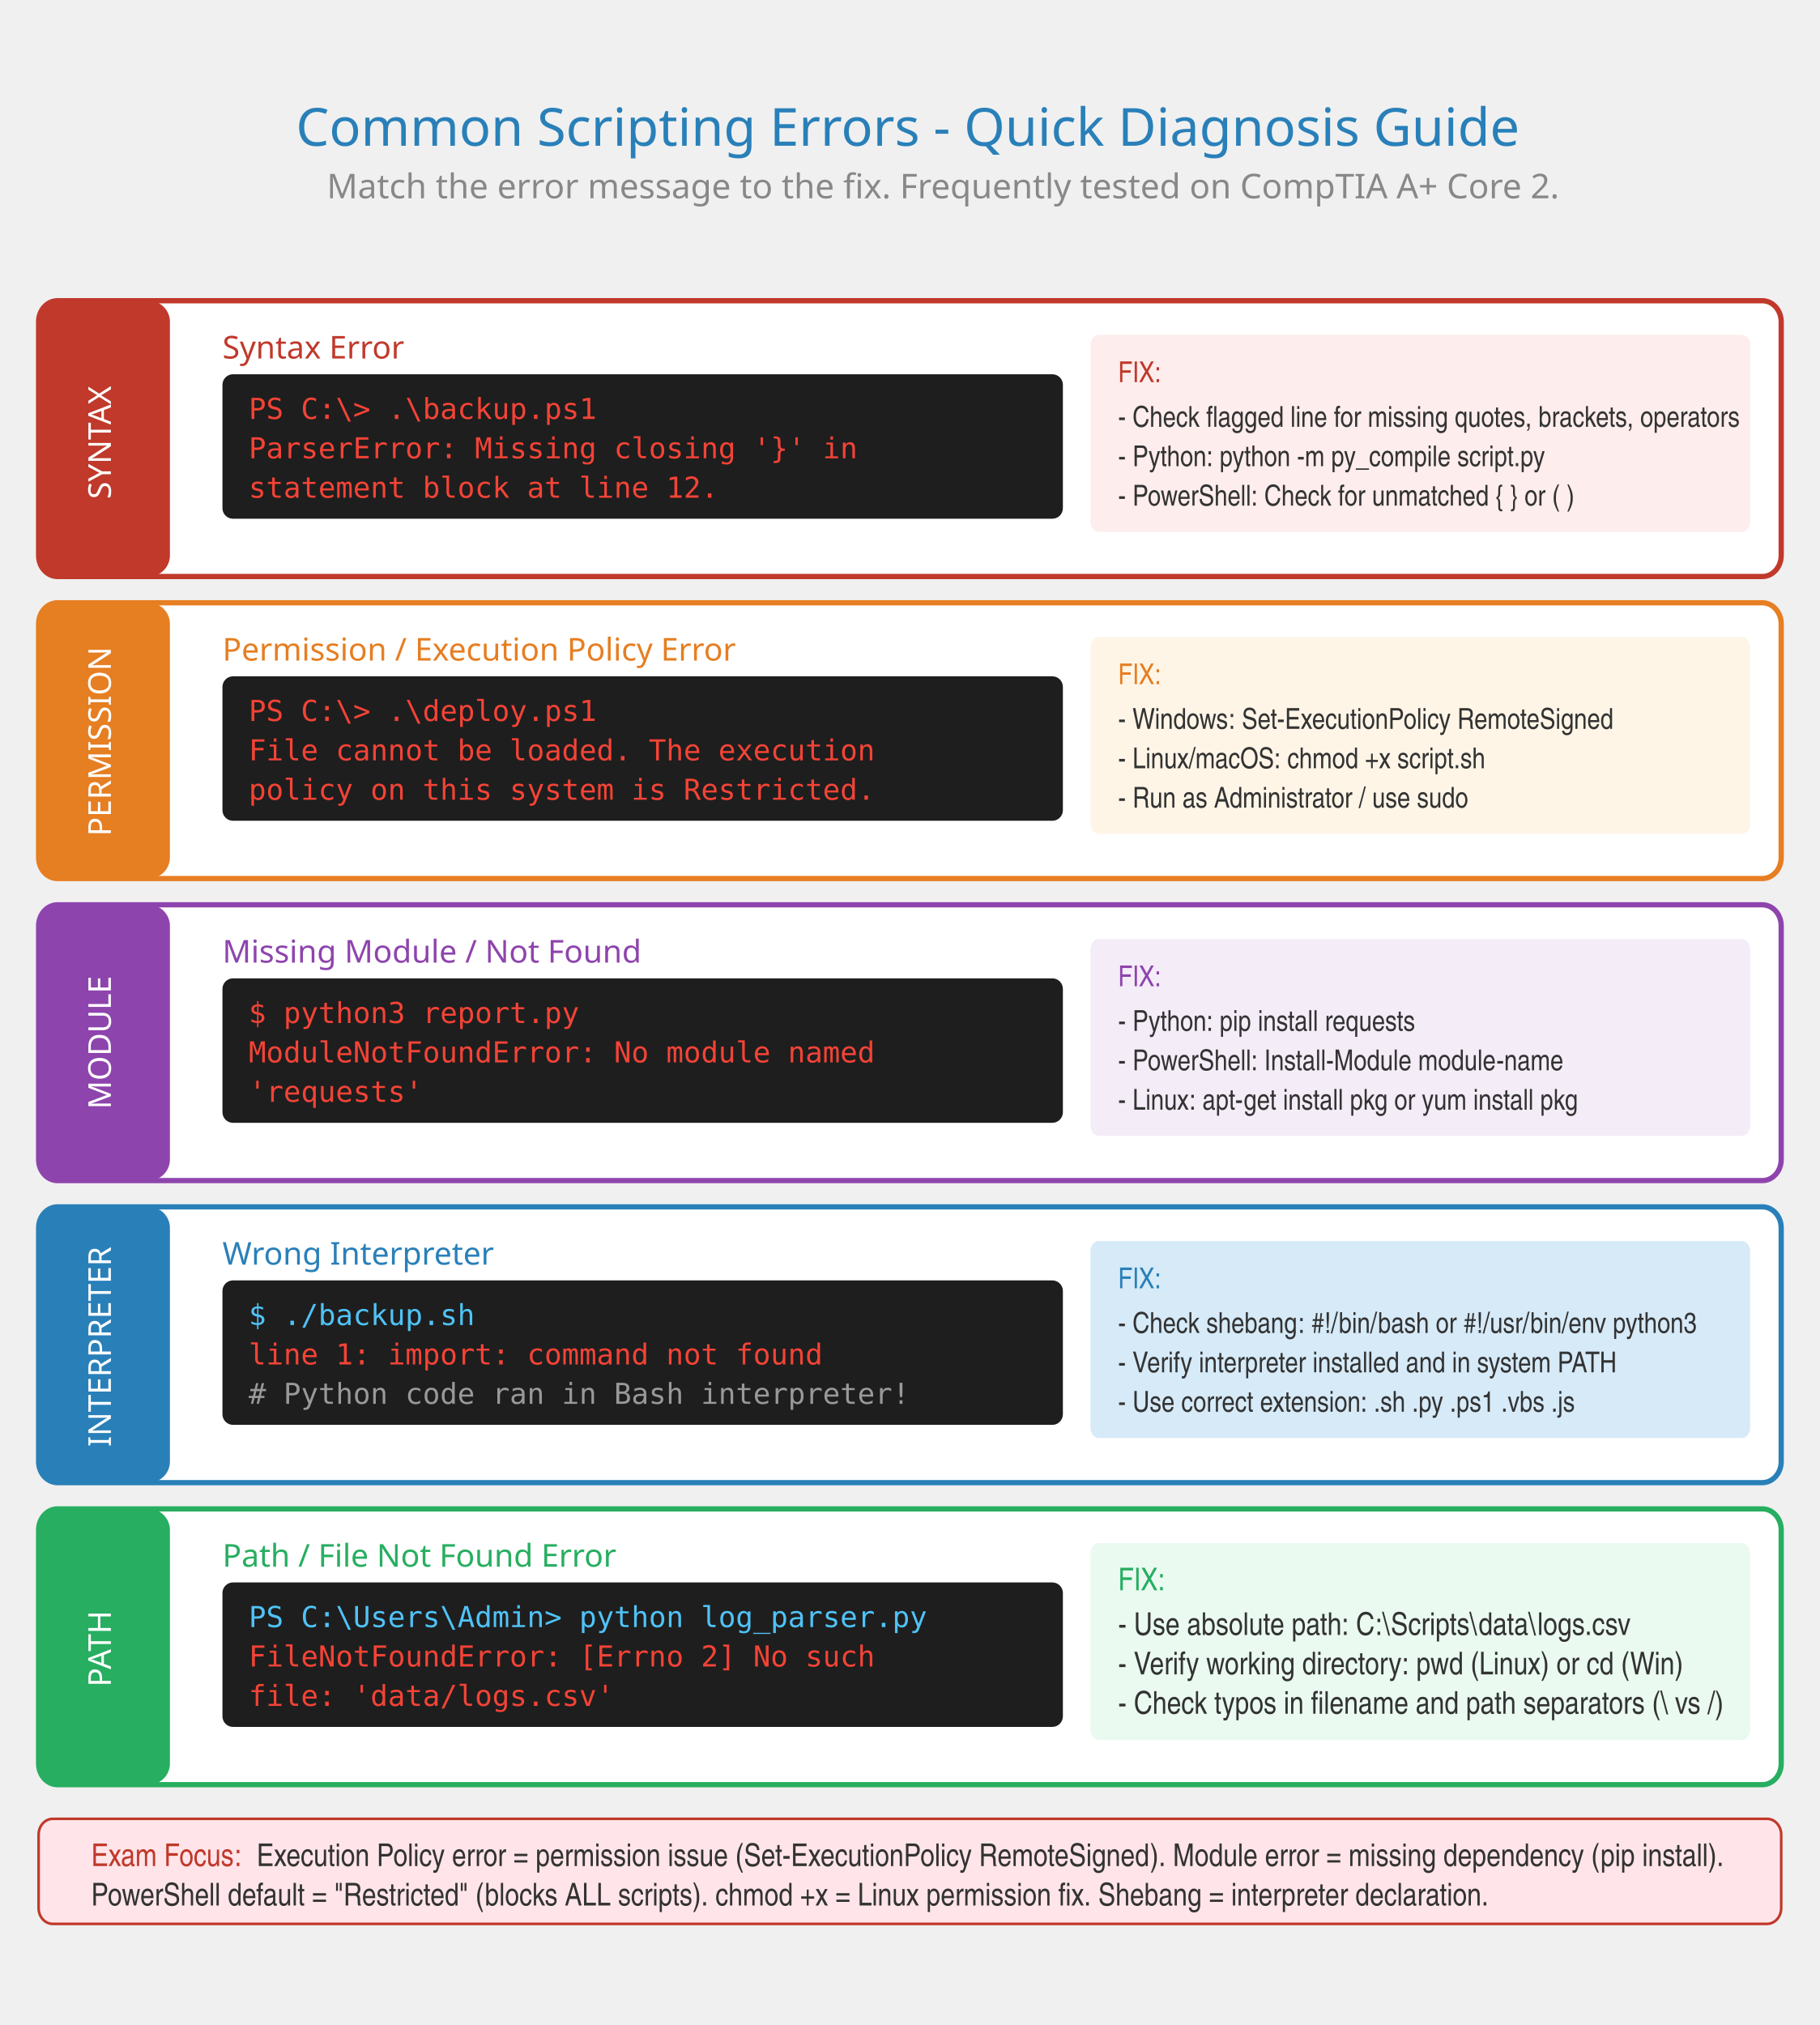
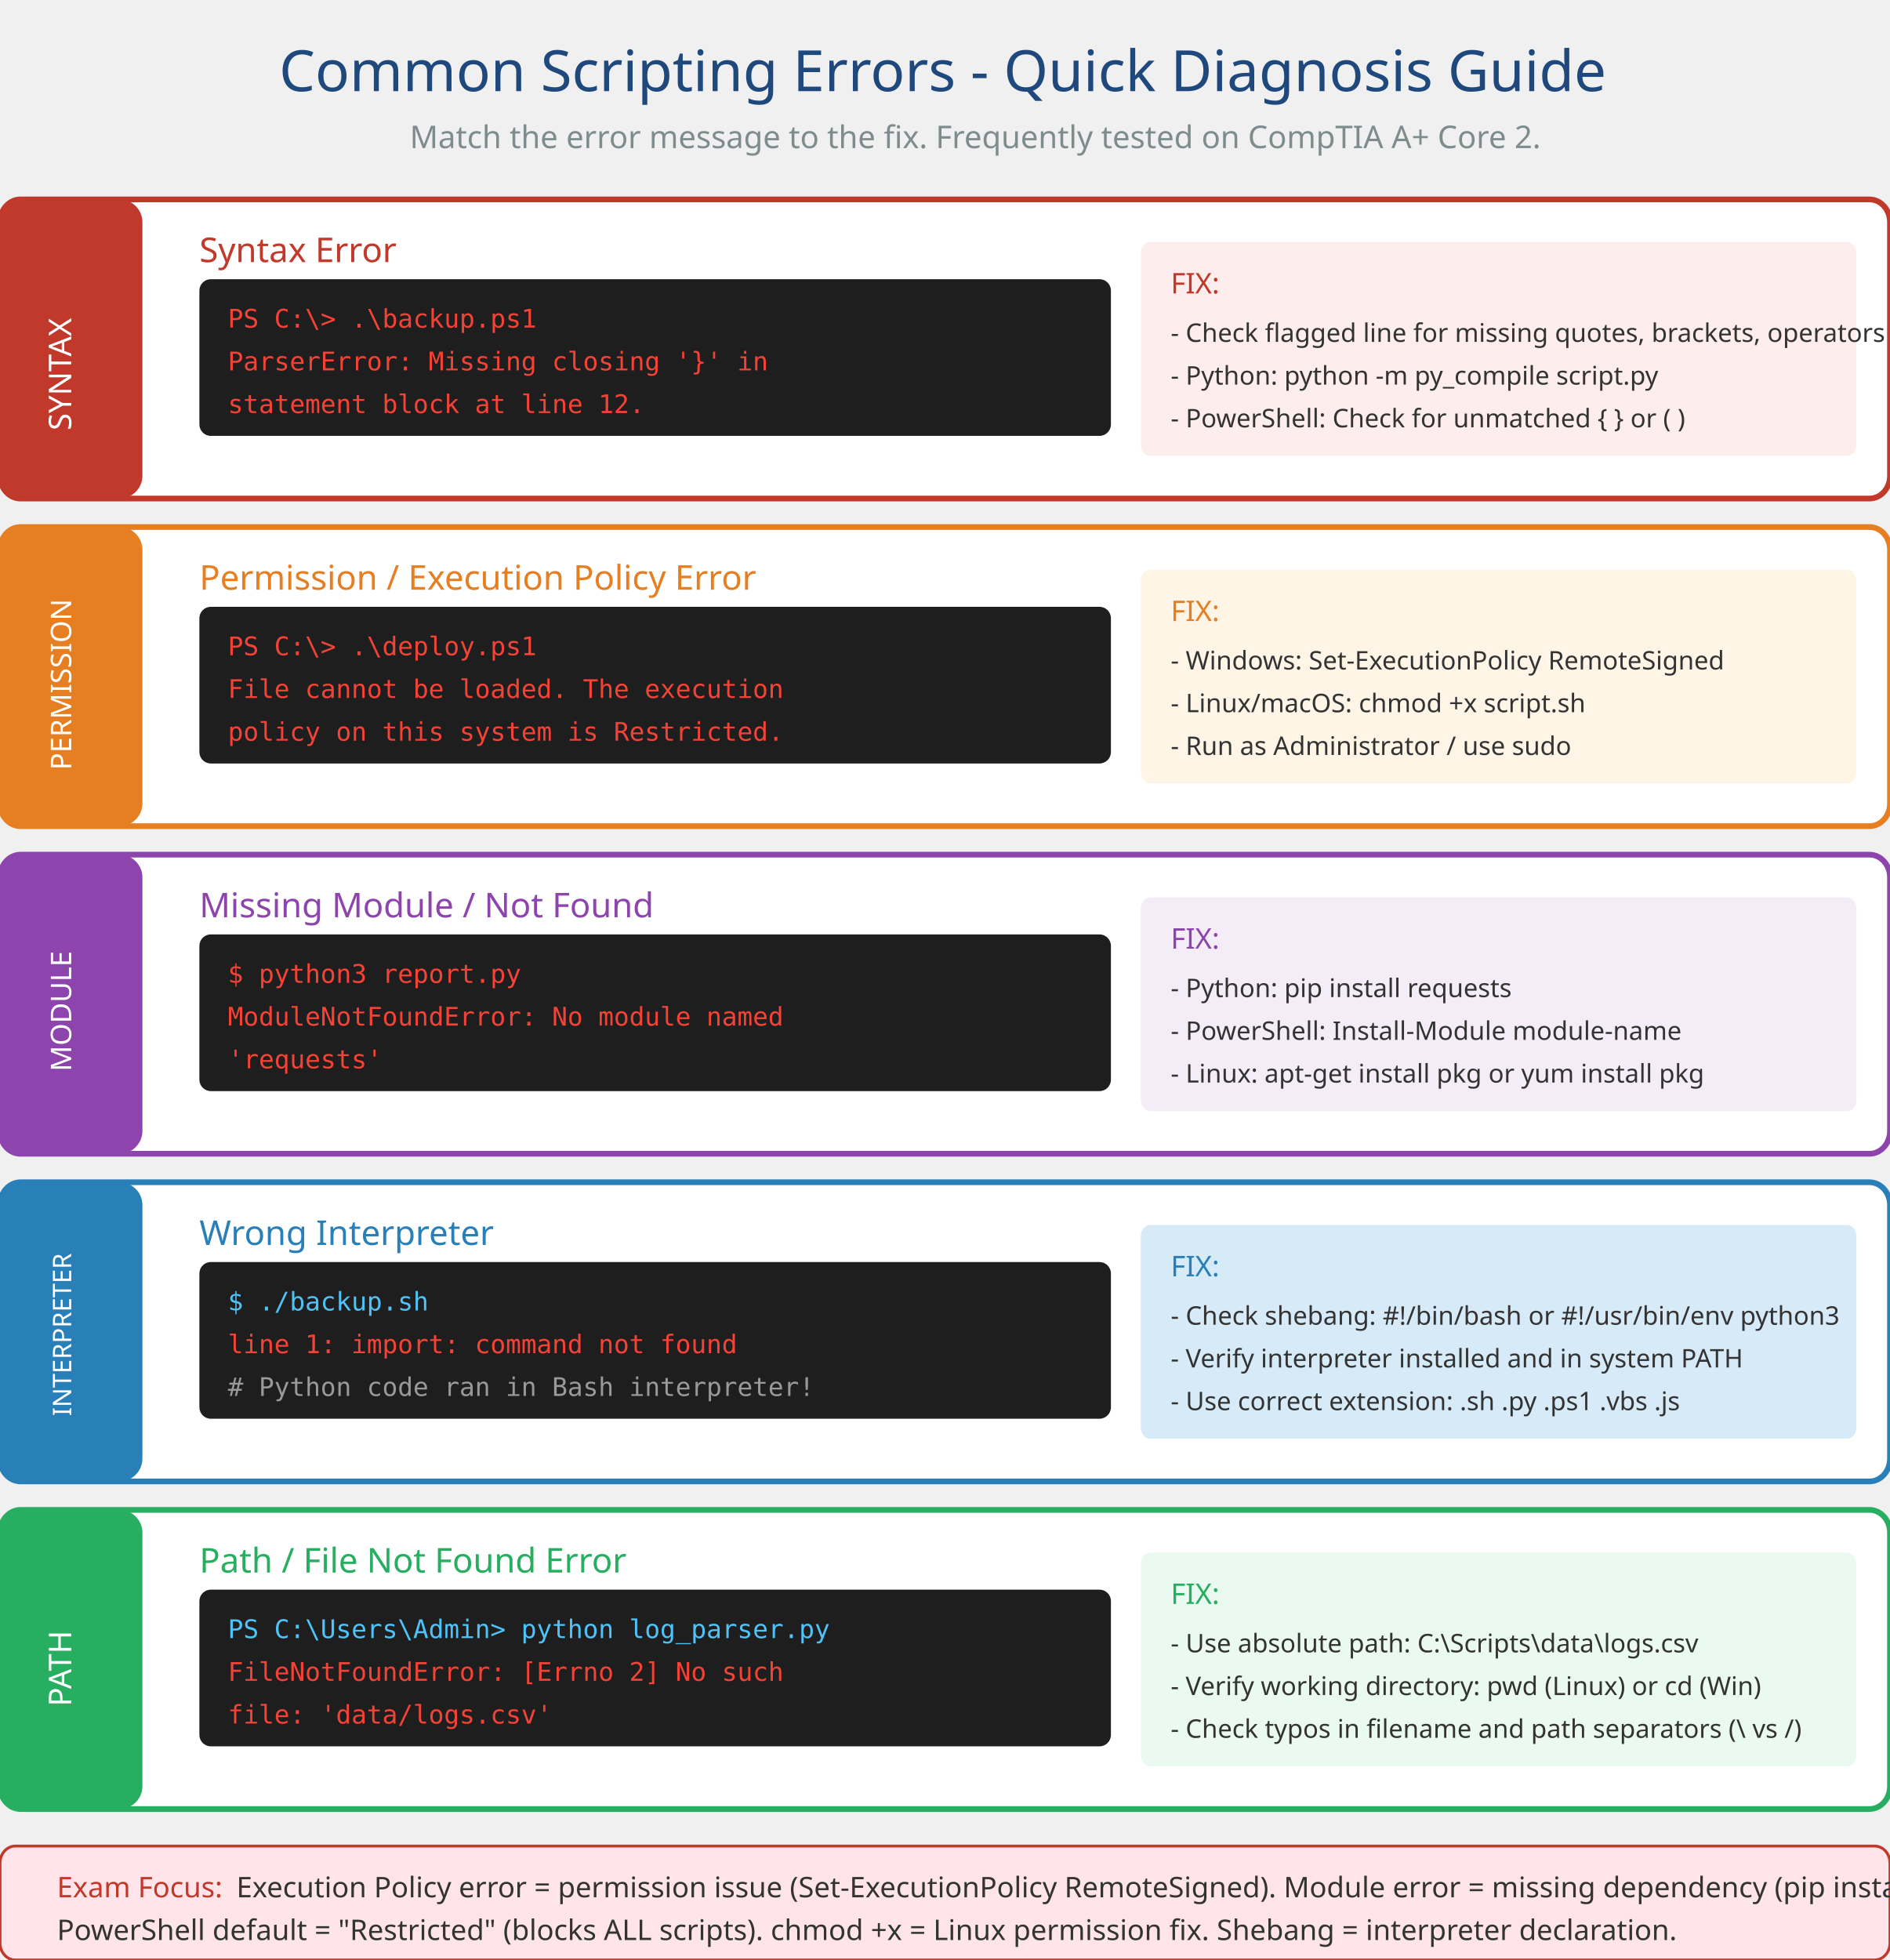
- <svg xmlns="http://www.w3.org/2000/svg" version="1.1" id="Layer_1" x="0px" y="0px" viewBox="0 0 692.9 771" style="enable-background:new 0 0 692.9 771;" xml:space="preserve">
+ <svg xmlns="http://www.w3.org/2000/svg" version="1.1" id="Layer_1" x="0px" y="0px" viewBox="0 0 663.4 688" style="enable-background:new 0 0 663.4 688;" xml:space="preserve">
  <style type="text/css">
- 	.st0{font-family:'MyriadPro-Regular';}
- 	.st1{font-size:12px;}
- 	.st2{fill:#2980B9;}
- 	.st3{font-family:'SegoeUI-Bold';}
- 	.st4{font-size:20px;}
- 	.st5{fill:none;}
- 	.st6{fill:#888888;}
- 	.st7{font-family:'SegoeUI';}
- 	.st8{font-size:13px;}
- 	.st9{fill:#FFFFFF;stroke:#C0392B;stroke-width:2;}
- 	.st10{fill:#C0392B;}
- 	.st11{fill:#FFFFFF;}
- 	.st12{fill:#1E1E1E;}
- 	.st13{fill:#F44336;}
- 	.st14{font-family:'Consolas';}
- 	.st15{font-size:11px;}
- 	.st16{fill:#FDEDEC;}
- 	.st17{font-family:'ArialNarrow';}
- 	.st18{fill:#333333;}
- 	.st19{fill:#FFFFFF;stroke:#E67E22;stroke-width:2;}
- 	.st20{fill:#E67E22;}
- 	.st21{fill:#FEF5E7;}
- 	.st22{fill:#FFFFFF;stroke:#8E44AD;stroke-width:2;}
- 	.st23{fill:#8E44AD;}
- 	.st24{fill:#F4ECF7;}
- 	.st25{fill:#FFFFFF;stroke:#2980B9;stroke-width:2;}
- 	.st26{fill:#4FC3F7;}
- 	.st27{fill:#999999;}
- 	.st28{fill:#D6EAF8;}
- 	.st29{fill:#FFFFFF;stroke:#27AE60;stroke-width:2;}
- 	.st30{fill:#27AE60;}
- 	.st31{fill:#EAFAF1;}
- 	.st32{fill:#FFE5E9;stroke:#C0392B;}
+ 	.st0{fill:#1F497D;}
+ 	.st1{font-family:'SegoeUI-Bold';}
+ 	.st2{font-size:20px;}
+ 	.st3{fill:#7F8C8D;}
+ 	.st4{font-family:'SegoeUI';}
+ 	.st5{font-size:11px;}
+ 	.st6{fill:#FFFFFF;stroke:#C0392B;stroke-width:2;}
+ 	.st7{fill:#C0392B;}
+ 	.st8{fill:#FFFFFF;}
+ 	.st9{font-size:12px;}
+ 	.st10{fill:#1E1E1E;}
+ 	.st11{fill:#F44336;}
+ 	.st12{font-family:'Consolas';}
+ 	.st13{font-size:9px;}
+ 	.st14{fill:#FDEDEC;}
+ 	.st15{font-size:10px;}
+ 	.st16{fill:#333333;}
+ 	.st17{fill:#FFFFFF;stroke:#E67E22;stroke-width:2;}
+ 	.st18{fill:#E67E22;}
+ 	.st19{fill:#FEF5E7;}
+ 	.st20{fill:#FFFFFF;stroke:#8E44AD;stroke-width:2;}
+ 	.st21{fill:#8E44AD;}
+ 	.st22{fill:#F4ECF7;}
+ 	.st23{fill:#FFFFFF;stroke:#2980B9;stroke-width:2;}
+ 	.st24{fill:#2980B9;}
+ 	.st25{fill:#4FC3F7;}
+ 	.st26{fill:#999999;}
+ 	.st27{fill:#D6EAF8;}
+ 	.st28{fill:#FFFFFF;stroke:#27AE60;stroke-width:2;}
+ 	.st29{fill:#27AE60;}
+ 	.st30{fill:#EAFAF1;}
+ 	.st31{fill:#FFE5E9;stroke:#C0392B;}
</style>
+   <text transform="matrix(1 0 0 1 97.9917 32)" class="st0 st1 st2">Common Scripting Errors - Quick Diagnosis Guide</text>
+   <text transform="matrix(1 0 0 1 143.8525 52)" class="st3 st4 st5">Match the error message to the fix. Frequently tested on CompTIA A+ Core 2.</text>
+   <path class="st6" d="M7.2,70h649.1c4,0,7.2,3.6,7.2,8v89c0,4.4-3.2,8-7.2,8H7.2c-4,0-7.2-3.6-7.2-8V78C0,73.6,3.2,70,7.2,70z" />
+   <path class="st7" d="M8,70h34c4.4,0,8,3.6,8,8v89c0,4.4-3.6,8-8,8H8c-4.4,0-8-3.6-8-8V78C0,73.6,3.6,70,8,70z" />
+   <text transform="matrix(0 -1 1 0 25 151.0762)" class="st8 st1 st5">SYNTAX</text>
+   <text transform="matrix(1 0 0 1 70 92)" class="st7 st1 st9">Syntax Error</text>
+   <path class="st10" d="M74,98h312c2.2,0,4,1.8,4,4v47c0,2.2-1.8,4-4,4H74c-2.2,0-4-1.8-4-4v-47C70,99.8,71.8,98,74,98z" />
+   <text transform="matrix(1 0 0 1 80 115)" class="st11 st12 st13">PS C:\&gt; .\backup.ps1</text>
+   <text transform="matrix(1 0 0 1 80 130)" class="st11 st12 st13">ParserError: Missing closing '}' in</text>
+   <text transform="matrix(1 0 0 1 80 145)" class="st11 st12 st13">statement block at line 12.</text>
+   <path class="st14" d="M403.7,85h244.8c1.8,0,3.2,1.8,3.2,4v67c0,2.2-1.4,4-3.2,4H403.7c-1.8,0-3.2-1.8-3.2-4V89  C400.5,86.8,401.9,85,403.7,85z" />
  <g>
-     <text transform="matrix(1 0 0 1 396 315.5)" class="st0 st1">2980b9</text>
-     <text transform="matrix(1 0 0 1 112.6917 55.501)" class="st2 st3 st4">Common Scripting Errors - Quick Diagnosis Guide</text>
-     <rect x="14.7" y="64.5" class="st5" width="663.5" height="16.4" />
-     <text transform="matrix(1 0 0 1 124.4279 75.501)" class="st6 st7 st8">Match the error message to the fix. Frequently tested on CompTIA A+ Core 2.</text>
-     <path class="st9" d="M21.9,114.5H671c4,0,7.2,3.6,7.2,8v89c0,4.4-3.2,8-7.2,8H21.9c-4,0-7.2-3.6-7.2-8v-89   C14.7,118.1,17.9,114.5,21.9,114.5z" />
-     <path class="st10" d="M22.7,114.5h34c4.4,0,8,3.6,8,8v89c0,4.4-3.6,8-8,8h-34c-4.4,0-8-3.6-8-8v-89   C14.7,118.1,18.3,114.5,22.7,114.5z" />
-     <text transform="matrix(0 -1 1 0 42.2166 189.9932)" class="st11 st3 st1">SYNTAX</text>
-     <text transform="matrix(1 0 0 1 84.7 136.501)" class="st10 st3 st1">Syntax Error</text>
-     <path class="st12" d="M88.7,142.5h312c2.2,0,4,1.8,4,4v47c0,2.2-1.8,4-4,4h-312c-2.2,0-4-1.8-4-4v-47   C84.7,144.3,86.5,142.5,88.7,142.5z" />
-     <text transform="matrix(1 0 0 1 94.7 159.501)" class="st13 st14 st15">PS C:\&gt; .\backup.ps1</text>
-     <text transform="matrix(1 0 0 1 94.7 174.501)" class="st13 st14 st15">ParserError: Missing closing '}' in</text>
-     <text transform="matrix(1 0 0 1 94.7 189.501)" class="st13 st14 st15">statement block at line 12.</text>
-     <path class="st16" d="M418.4,127.5h244.8c1.8,0,3.2,1.8,3.2,4v67c0,2.2-1.4,4-3.2,4H418.4c-1.8,0-3.2-1.8-3.2-4v-67   C415.2,129.3,416.6,127.5,418.4,127.5z" />
-     <g>
-       <text transform="matrix(1 0 0 1 425.7 145.501)" class="st10 st17 st15">FIX:</text>
-       <text transform="matrix(1 0 0 1 425.7 162.501)" class="st18 st17 st15">- Check flagged line for missing quotes, brackets, operators</text>
-       <text transform="matrix(1 0 0 1 425.7 177.501)" class="st18 st17 st15">- Python: python -m py_compile script.py</text>
-       <text transform="matrix(1 0 0 1 425.7 192.501)" class="st18 st17 st15">- PowerShell: Check for unmatched { } or ( )</text>
-     </g>
-     <path class="st19" d="M21.9,229.5H671c4,0,7.2,3.6,7.2,8v89c0,4.4-3.2,8-7.2,8H21.9c-4,0-7.2-3.6-7.2-8v-89   C14.7,233.1,17.9,229.5,21.9,229.5z" />
-     <path class="st20" d="M22.7,229.5h34c4.4,0,8,3.6,8,8v89c0,4.4-3.6,8-8,8h-34c-4.4,0-8-3.6-8-8v-89   C14.7,233.1,18.3,229.5,22.7,229.5z" />
-     <text transform="matrix(0 -1 1 0 42.2166 318.3584)" class="st11 st3 st1">PERMISSION</text>
-     <text transform="matrix(1 0 0 1 84.7 251.501)" class="st20 st3 st1">Permission / Execution Policy Error</text>
-     <path class="st12" d="M88.7,257.5h312c2.2,0,4,1.8,4,4v47c0,2.2-1.8,4-4,4h-312c-2.2,0-4-1.8-4-4v-47   C84.7,259.3,86.5,257.5,88.7,257.5z" />
-     <text transform="matrix(1 0 0 1 94.7 274.501)" class="st13 st14 st15">PS C:\&gt; .\deploy.ps1</text>
-     <text transform="matrix(1 0 0 1 94.7 289.501)" class="st13 st14 st15">File cannot be loaded. The execution</text>
-     <text transform="matrix(1 0 0 1 94.7 304.501)" class="st13 st14 st15">policy on this system is Restricted.</text>
-     <path class="st21" d="M418.4,242.5h244.8c1.8,0,3.2,1.8,3.2,4v67c0,2.2-1.4,4-3.2,4H418.4c-1.8,0-3.2-1.8-3.2-4v-67   C415.2,244.3,416.6,242.5,418.4,242.5z" />
-     <g>
-       <text transform="matrix(1 0 0 1 425.7 260.501)" class="st20 st17 st15">FIX:</text>
-       <text transform="matrix(1 0 0 1 425.7 277.501)" class="st18 st17 st15">- Windows: Set-ExecutionPolicy RemoteSigned</text>
-       <text transform="matrix(1 0 0 1 425.7 292.501)" class="st18 st17 st15">- Linux/macOS: chmod +x script.sh</text>
-       <text transform="matrix(1 0 0 1 425.7 307.501)" class="st18 st17 st15">- Run as Administrator / use sudo</text>
-     </g>
-     <path class="st22" d="M21.9,344.5H671c4,0,7.2,3.6,7.2,8v89c0,4.4-3.2,8-7.2,8H21.9c-4,0-7.2-3.6-7.2-8v-89   C14.7,348.1,17.9,344.5,21.9,344.5z" />
-     <path class="st23" d="M22.7,344.5h34c4.4,0,8,3.6,8,8v89c0,4.4-3.6,8-8,8h-34c-4.4,0-8-3.6-8-8v-89   C14.7,348.1,18.3,344.5,22.7,344.5z" />
-     <text transform="matrix(0 -1 1 0 42.2166 422.3164)" class="st11 st3 st1">MODULE</text>
-     <text transform="matrix(1 0 0 1 84.7 366.501)" class="st23 st3 st1">Missing Module / Not Found</text>
-     <path class="st12" d="M88.7,372.5h312c2.2,0,4,1.8,4,4v47c0,2.2-1.8,4-4,4h-312c-2.2,0-4-1.8-4-4v-47   C84.7,374.3,86.5,372.5,88.7,372.5z" />
-     <text transform="matrix(1 0 0 1 94.7 389.501)" class="st13 st14 st15">$ python3 report.py</text>
-     <text transform="matrix(1 0 0 1 94.7 404.501)" class="st13 st14 st15">ModuleNotFoundError: No module named</text>
-     <text transform="matrix(1 0 0 1 94.7 419.501)" class="st13 st14 st15">'requests'</text>
-     <path class="st24" d="M418.4,357.5h244.8c1.8,0,3.2,1.8,3.2,4v67c0,2.2-1.4,4-3.2,4H418.4c-1.8,0-3.2-1.8-3.2-4v-67   C415.2,359.3,416.6,357.5,418.4,357.5z" />
-     <g>
-       <text transform="matrix(1 0 0 1 425.7 375.501)" class="st23 st17 st15">FIX:</text>
-       <text transform="matrix(1 0 0 1 425.7 392.501)" class="st18 st17 st15">- Python: pip install requests</text>
-       <text transform="matrix(1 0 0 1 425.7 407.501)" class="st18 st17 st15">- PowerShell: Install-Module module-name</text>
-       <text transform="matrix(1 0 0 1 425.7 422.501)" class="st18 st17 st15">- Linux: apt-get install pkg or yum install pkg</text>
-     </g>
-     <path class="st25" d="M21.9,459.5H671c4,0,7.2,3.6,7.2,8v89c0,4.4-3.2,8-7.2,8H21.9c-4,0-7.2-3.6-7.2-8v-89   C14.7,463.1,17.9,459.5,21.9,459.5z" />
-     <path class="st2" d="M22.7,459.5h34c4.4,0,8,3.6,8,8v89c0,4.4-3.6,8-8,8h-34c-4.4,0-8-3.6-8-8v-89   C14.7,463.1,18.3,459.5,22.7,459.5z" />
-     <text transform="matrix(0 -1 1 0 42.2166 550.8311)" class="st11 st3 st1">INTERPRETER</text>
-     <text transform="matrix(1 0 0 1 84.7 481.501)" class="st2 st3 st1">Wrong Interpreter</text>
-     <path class="st12" d="M88.7,487.5h312c2.2,0,4,1.8,4,4v47c0,2.2-1.8,4-4,4h-312c-2.2,0-4-1.8-4-4v-47   C84.7,489.3,86.5,487.5,88.7,487.5z" />
-     <text transform="matrix(1 0 0 1 94.7 504.501)" class="st26 st14 st15">$ ./backup.sh</text>
-     <text transform="matrix(1 0 0 1 94.7 519.501)" class="st13 st14 st15">line 1: import: command not found</text>
-     <text transform="matrix(1 0 0 1 94.7 534.501)" class="st27 st14 st15"># Python code ran in Bash interpreter!</text>
-     <path class="st28" d="M418.4,472.5h244.8c1.8,0,3.2,1.8,3.2,4v67c0,2.2-1.4,4-3.2,4H418.4c-1.8,0-3.2-1.8-3.2-4v-67   C415.2,474.3,416.6,472.5,418.4,472.5z" />
-     <g>
-       <text transform="matrix(1 0 0 1 425.7 490.501)" class="st2 st17 st15">FIX:</text>
-       <text transform="matrix(1 0 0 1 425.7 507.501)" class="st18 st17 st15">- Check shebang: #!/bin/bash or #!/usr/bin/env python3</text>
-       <text transform="matrix(1 0 0 1 425.7 522.501)" class="st18 st17 st15">- Verify interpreter installed and in system PATH</text>
-       <text transform="matrix(1 0 0 1 425.7 537.501)" class="st18 st17 st15">- Use correct extension: .sh .py .ps1 .vbs .js</text>
-     </g>
-     <path class="st29" d="M21.9,574.5H671c4,0,7.2,3.6,7.2,8v89c0,4.4-3.2,8-7.2,8H21.9c-4,0-7.2-3.6-7.2-8v-89   C14.7,578.1,17.9,574.5,21.9,574.5z" />
-     <path class="st30" d="M22.7,574.5h34c4.4,0,8,3.6,8,8v89c0,4.4-3.6,8-8,8h-34c-4.4,0-8-3.6-8-8v-89   C14.7,578.1,18.3,574.5,22.7,574.5z" />
-     <text transform="matrix(0 -1 1 0 42.2166 642.2441)" class="st11 st3 st1">PATH</text>
-     <text transform="matrix(1 0 0 1 84.7 596.501)" class="st30 st3 st1">Path / File Not Found Error</text>
-     <path class="st12" d="M88.7,602.5h312c2.2,0,4,1.8,4,4v47c0,2.2-1.8,4-4,4h-312c-2.2,0-4-1.8-4-4v-47   C84.7,604.3,86.5,602.5,88.7,602.5z" />
-     <text transform="matrix(1 0 0 1 94.7 619.501)" class="st26 st14 st15">PS C:\Users\Admin&gt; python log_parser.py</text>
-     <text transform="matrix(1 0 0 1 94.7 634.501)" class="st13 st14 st15">FileNotFoundError: [Errno 2] No such</text>
-     <text transform="matrix(1 0 0 1 94.7 649.501)" class="st13 st14 st15">file: 'data/logs.csv'</text>
-     <path class="st31" d="M418.4,587.5h244.8c1.8,0,3.2,1.8,3.2,4v67c0,2.2-1.4,4-3.2,4H418.4c-1.8,0-3.2-1.8-3.2-4v-67   C415.2,589.3,416.6,587.5,418.4,587.5z" />
-     <g>
-       <text transform="matrix(1 0 0 1 425.7 605.501)" class="st30 st17 st1">FIX:</text>
-       <text transform="matrix(1 0 0 1 425.7 622.501)" class="st18 st17 st1">- Use absolute path: C:\Scripts\data\logs.csv</text>
-       <text transform="matrix(1 0 0 1 425.7 637.501)" class="st18 st17 st1">- Verify working directory: pwd (Linux) or cd (Win)</text>
-       <text transform="matrix(1 0 0 1 425.7 652.501)" class="st18 st17 st1">- Check typos in filename and path separators (\ vs /)</text>
-     </g>
-     <path class="st32" d="M20.1,692.5h652.7c3,0,5.4,2.7,5.4,6v28c0,3.3-2.4,6-5.4,6H20.1c-3,0-5.4-2.7-5.4-6v-28   C14.7,695.2,17.1,692.5,20.1,692.5z" />
-     <text transform="matrix(1 0 0 1 34.7 710.501)" class="st10 st17 st1">Exam Focus:</text>
-     <text transform="matrix(1 0 0 1 97.7 710.501)" class="st18 st17 st1">Execution Policy error = permission issue (Set-ExecutionPolicy RemoteSigned). Module error = missing dependency (pip install).</text>
-     <text transform="matrix(1 0 0 1 34.7 725.501)" class="st18 st17 st1">PowerShell default = "Restricted" (blocks ALL scripts). chmod +x = Linux permission fix. Shebang = interpreter declaration.</text>
+     <text transform="matrix(1 0 0 1 411 103)" class="st7 st1 st15">FIX:</text>
+     <text transform="matrix(1 0 0 1 411 120)" class="st16 st4 st13">- Check flagged line for missing quotes, brackets, operators</text>
+     <text transform="matrix(1 0 0 1 411 135)" class="st16 st4 st13">- Python: python -m py_compile script.py</text>
+     <text transform="matrix(1 0 0 1 411 150)" class="st16 st4 st13">- PowerShell: Check for unmatched { } or ( )</text>
  </g>
+   <path class="st17" d="M7.2,185h649.1c4,0,7.2,3.6,7.2,8v89c0,4.4-3.2,8-7.2,8H7.2c-4,0-7.2-3.6-7.2-8v-89C0,188.6,3.2,185,7.2,185z" />
+   <path class="st18" d="M8,185h34c4.4,0,8,3.6,8,8v89c0,4.4-3.6,8-8,8H8c-4.4,0-8-3.6-8-8v-89C0,188.6,3.6,185,8,185z" />
+   <text transform="matrix(0 -1 1 0 25 270.2979)" class="st8 st1 st15">PERMISSION</text>
+   <text transform="matrix(1 0 0 1 70 207)" class="st18 st1 st9">Permission / Execution Policy Error</text>
+   <path class="st10" d="M74,213h312c2.2,0,4,1.8,4,4v47c0,2.2-1.8,4-4,4H74c-2.2,0-4-1.8-4-4v-47C70,214.8,71.8,213,74,213z" />
+   <text transform="matrix(1 0 0 1 80 230)" class="st11 st12 st13">PS C:\&gt; .\deploy.ps1</text>
+   <text transform="matrix(1 0 0 1 80 245)" class="st11 st12 st13">File cannot be loaded. The execution</text>
+   <text transform="matrix(1 0 0 1 80 260)" class="st11 st12 st13">policy on this system is Restricted.</text>
+   <path class="st19" d="M403.7,200h244.8c1.8,0,3.2,1.8,3.2,4v67c0,2.2-1.4,4-3.2,4H403.7c-1.8,0-3.2-1.8-3.2-4v-67  C400.5,201.8,401.9,200,403.7,200z" />
+   <g>
+     <text transform="matrix(1 0 0 1 411 218)" class="st18 st1 st15">FIX:</text>
+     <text transform="matrix(1 0 0 1 411 235)" class="st16 st4 st13">- Windows: Set-ExecutionPolicy RemoteSigned</text>
+     <text transform="matrix(1 0 0 1 411 250)" class="st16 st4 st13">- Linux/macOS: chmod +x script.sh</text>
+     <text transform="matrix(1 0 0 1 411 265)" class="st16 st4 st13">- Run as Administrator / use sudo</text>
+   </g>
+   <path class="st20" d="M7.2,300h649.1c4,0,7.2,3.6,7.2,8v89c0,4.4-3.2,8-7.2,8H7.2c-4,0-7.2-3.6-7.2-8v-89C0,303.6,3.2,300,7.2,300z" />
+   <path class="st21" d="M8,300h34c4.4,0,8,3.6,8,8v89c0,4.4-3.6,8-8,8H8c-4.4,0-8-3.6-8-8v-89C0,303.6,3.6,300,8,300z" />
+   <text transform="matrix(0 -1 1 0 25 376.0957)" class="st8 st1 st15">MODULE</text>
+   <text transform="matrix(1 0 0 1 70 322)" class="st21 st1 st9">Missing Module / Not Found</text>
+   <path class="st10" d="M74,328h312c2.2,0,4,1.8,4,4v47c0,2.2-1.8,4-4,4H74c-2.2,0-4-1.8-4-4v-47C70,329.8,71.8,328,74,328z" />
+   <text transform="matrix(1 0 0 1 80 345)" class="st11 st12 st13">$ python3 report.py</text>
+   <text transform="matrix(1 0 0 1 80 360)" class="st11 st12 st13">ModuleNotFoundError: No module named</text>
+   <text transform="matrix(1 0 0 1 80 375)" class="st11 st12 st13">'requests'</text>
+   <path class="st22" d="M403.7,315h244.8c1.8,0,3.2,1.8,3.2,4v67c0,2.2-1.4,4-3.2,4H403.7c-1.8,0-3.2-1.8-3.2-4v-67  C400.5,316.8,401.9,315,403.7,315z" />
+   <g>
+     <text transform="matrix(1 0 0 1 411 333)" class="st21 st1 st15">FIX:</text>
+     <text transform="matrix(1 0 0 1 411 350)" class="st16 st4 st13">- Python: pip install requests</text>
+     <text transform="matrix(1 0 0 1 411 365)" class="st16 st4 st13">- PowerShell: Install-Module module-name</text>
+     <text transform="matrix(1 0 0 1 411 380)" class="st16 st4 st13">- Linux: apt-get install pkg or yum install pkg</text>
+   </g>
+   <path class="st23" d="M7.2,415h649.1c4,0,7.2,3.6,7.2,8v89c0,4.4-3.2,8-7.2,8H7.2c-4,0-7.2-3.6-7.2-8v-89C0,418.6,3.2,415,7.2,415z" />
+   <path class="st24" d="M8,415h34c4.4,0,8,3.6,8,8v89c0,4.4-3.6,8-8,8H8c-4.4,0-8-3.6-8-8v-89C0,418.6,3.6,415,8,415z" />
+   <text transform="matrix(0 -1 1 0 25 497.0566)" class="st8 st1 st13">INTERPRETER</text>
+   <text transform="matrix(1 0 0 1 70 437)" class="st24 st1 st9">Wrong Interpreter</text>
+   <path class="st10" d="M74,443h312c2.2,0,4,1.8,4,4v47c0,2.2-1.8,4-4,4H74c-2.2,0-4-1.8-4-4v-47C70,444.8,71.8,443,74,443z" />
+   <text transform="matrix(1 0 0 1 80 460)" class="st25 st12 st13">$ ./backup.sh</text>
+   <text transform="matrix(1 0 0 1 80 475)" class="st11 st12 st13">line 1: import: command not found</text>
+   <text transform="matrix(1 0 0 1 80 490)" class="st26 st12 st13"># Python code ran in Bash interpreter!</text>
+   <path class="st27" d="M403.7,430h244.8c1.8,0,3.2,1.8,3.2,4v67c0,2.2-1.4,4-3.2,4H403.7c-1.8,0-3.2-1.8-3.2-4v-67  C400.5,431.8,401.9,430,403.7,430z" />
+   <g>
+     <text transform="matrix(1 0 0 1 411 448)" class="st24 st1 st15">FIX:</text>
+     <text transform="matrix(1 0 0 1 411 465)" class="st16 st4 st13">- Check shebang: #!/bin/bash or #!/usr/bin/env python3</text>
+     <text transform="matrix(1 0 0 1 411 480)" class="st16 st4 st13">- Verify interpreter installed and in system PATH</text>
+     <text transform="matrix(1 0 0 1 411 495)" class="st16 st4 st13">- Use correct extension: .sh .py .ps1 .vbs .js</text>
+   </g>
+   <path class="st28" d="M7.2,530h649.1c4,0,7.2,3.6,7.2,8v89c0,4.4-3.2,8-7.2,8H7.2c-4,0-7.2-3.6-7.2-8v-89C0,533.6,3.2,530,7.2,530z" />
+   <path class="st29" d="M8,530h34c4.4,0,8,3.6,8,8v89c0,4.4-3.6,8-8,8H8c-4.4,0-8-3.6-8-8v-89C0,533.6,3.6,530,8,530z" />
+   <text transform="matrix(0 -1 1 0 25 598.9727)" class="st8 st1 st5">PATH</text>
+   <text transform="matrix(1 0 0 1 70 552)" class="st29 st1 st9">Path / File Not Found Error</text>
+   <path class="st10" d="M74,558h312c2.2,0,4,1.8,4,4v47c0,2.2-1.8,4-4,4H74c-2.2,0-4-1.8-4-4v-47C70,559.8,71.8,558,74,558z" />
+   <text transform="matrix(1 0 0 1 80 575)" class="st25 st12 st13">PS C:\Users\Admin&gt; python log_parser.py</text>
+   <text transform="matrix(1 0 0 1 80 590)" class="st11 st12 st13">FileNotFoundError: [Errno 2] No such</text>
+   <text transform="matrix(1 0 0 1 80 605)" class="st11 st12 st13">file: 'data/logs.csv'</text>
+   <path class="st30" d="M403.7,545h244.8c1.8,0,3.2,1.8,3.2,4v67c0,2.2-1.4,4-3.2,4H403.7c-1.8,0-3.2-1.8-3.2-4v-67  C400.5,546.8,401.9,545,403.7,545z" />
+   <g>
+     <text transform="matrix(1 0 0 1 411 563)" class="st29 st1 st15">FIX:</text>
+     <text transform="matrix(1 0 0 1 411 580)" class="st16 st4 st13">- Use absolute path: C:\Scripts\data\logs.csv</text>
+     <text transform="matrix(1 0 0 1 411 595)" class="st16 st4 st13">- Verify working directory: pwd (Linux) or cd (Win)</text>
+     <text transform="matrix(1 0 0 1 411 610)" class="st16 st4 st13">- Check typos in filename and path separators (\ vs /)</text>
+   </g>
+   <path class="st31" d="M5.4,648h652.7c3,0,5.4,2.7,5.4,6v28c0,3.3-2.4,6-5.4,6H5.4c-3,0-5.4-2.7-5.4-6v-28C0,650.7,2.4,648,5.4,648z" />
+   <text transform="matrix(1 0 0 1 20 666)" class="st7 st1 st15">Exam Focus:</text>
+   <text transform="matrix(1 0 0 1 83 666)" class="st16 st4 st15">Execution Policy error = permission issue (Set-ExecutionPolicy RemoteSigned). Module error = missing dependency (pip install).</text>
+   <text transform="matrix(1 0 0 1 20 681)" class="st16 st4 st15">PowerShell default = "Restricted" (blocks ALL scripts). chmod +x = Linux permission fix. Shebang = interpreter declaration.</text>
</svg>
